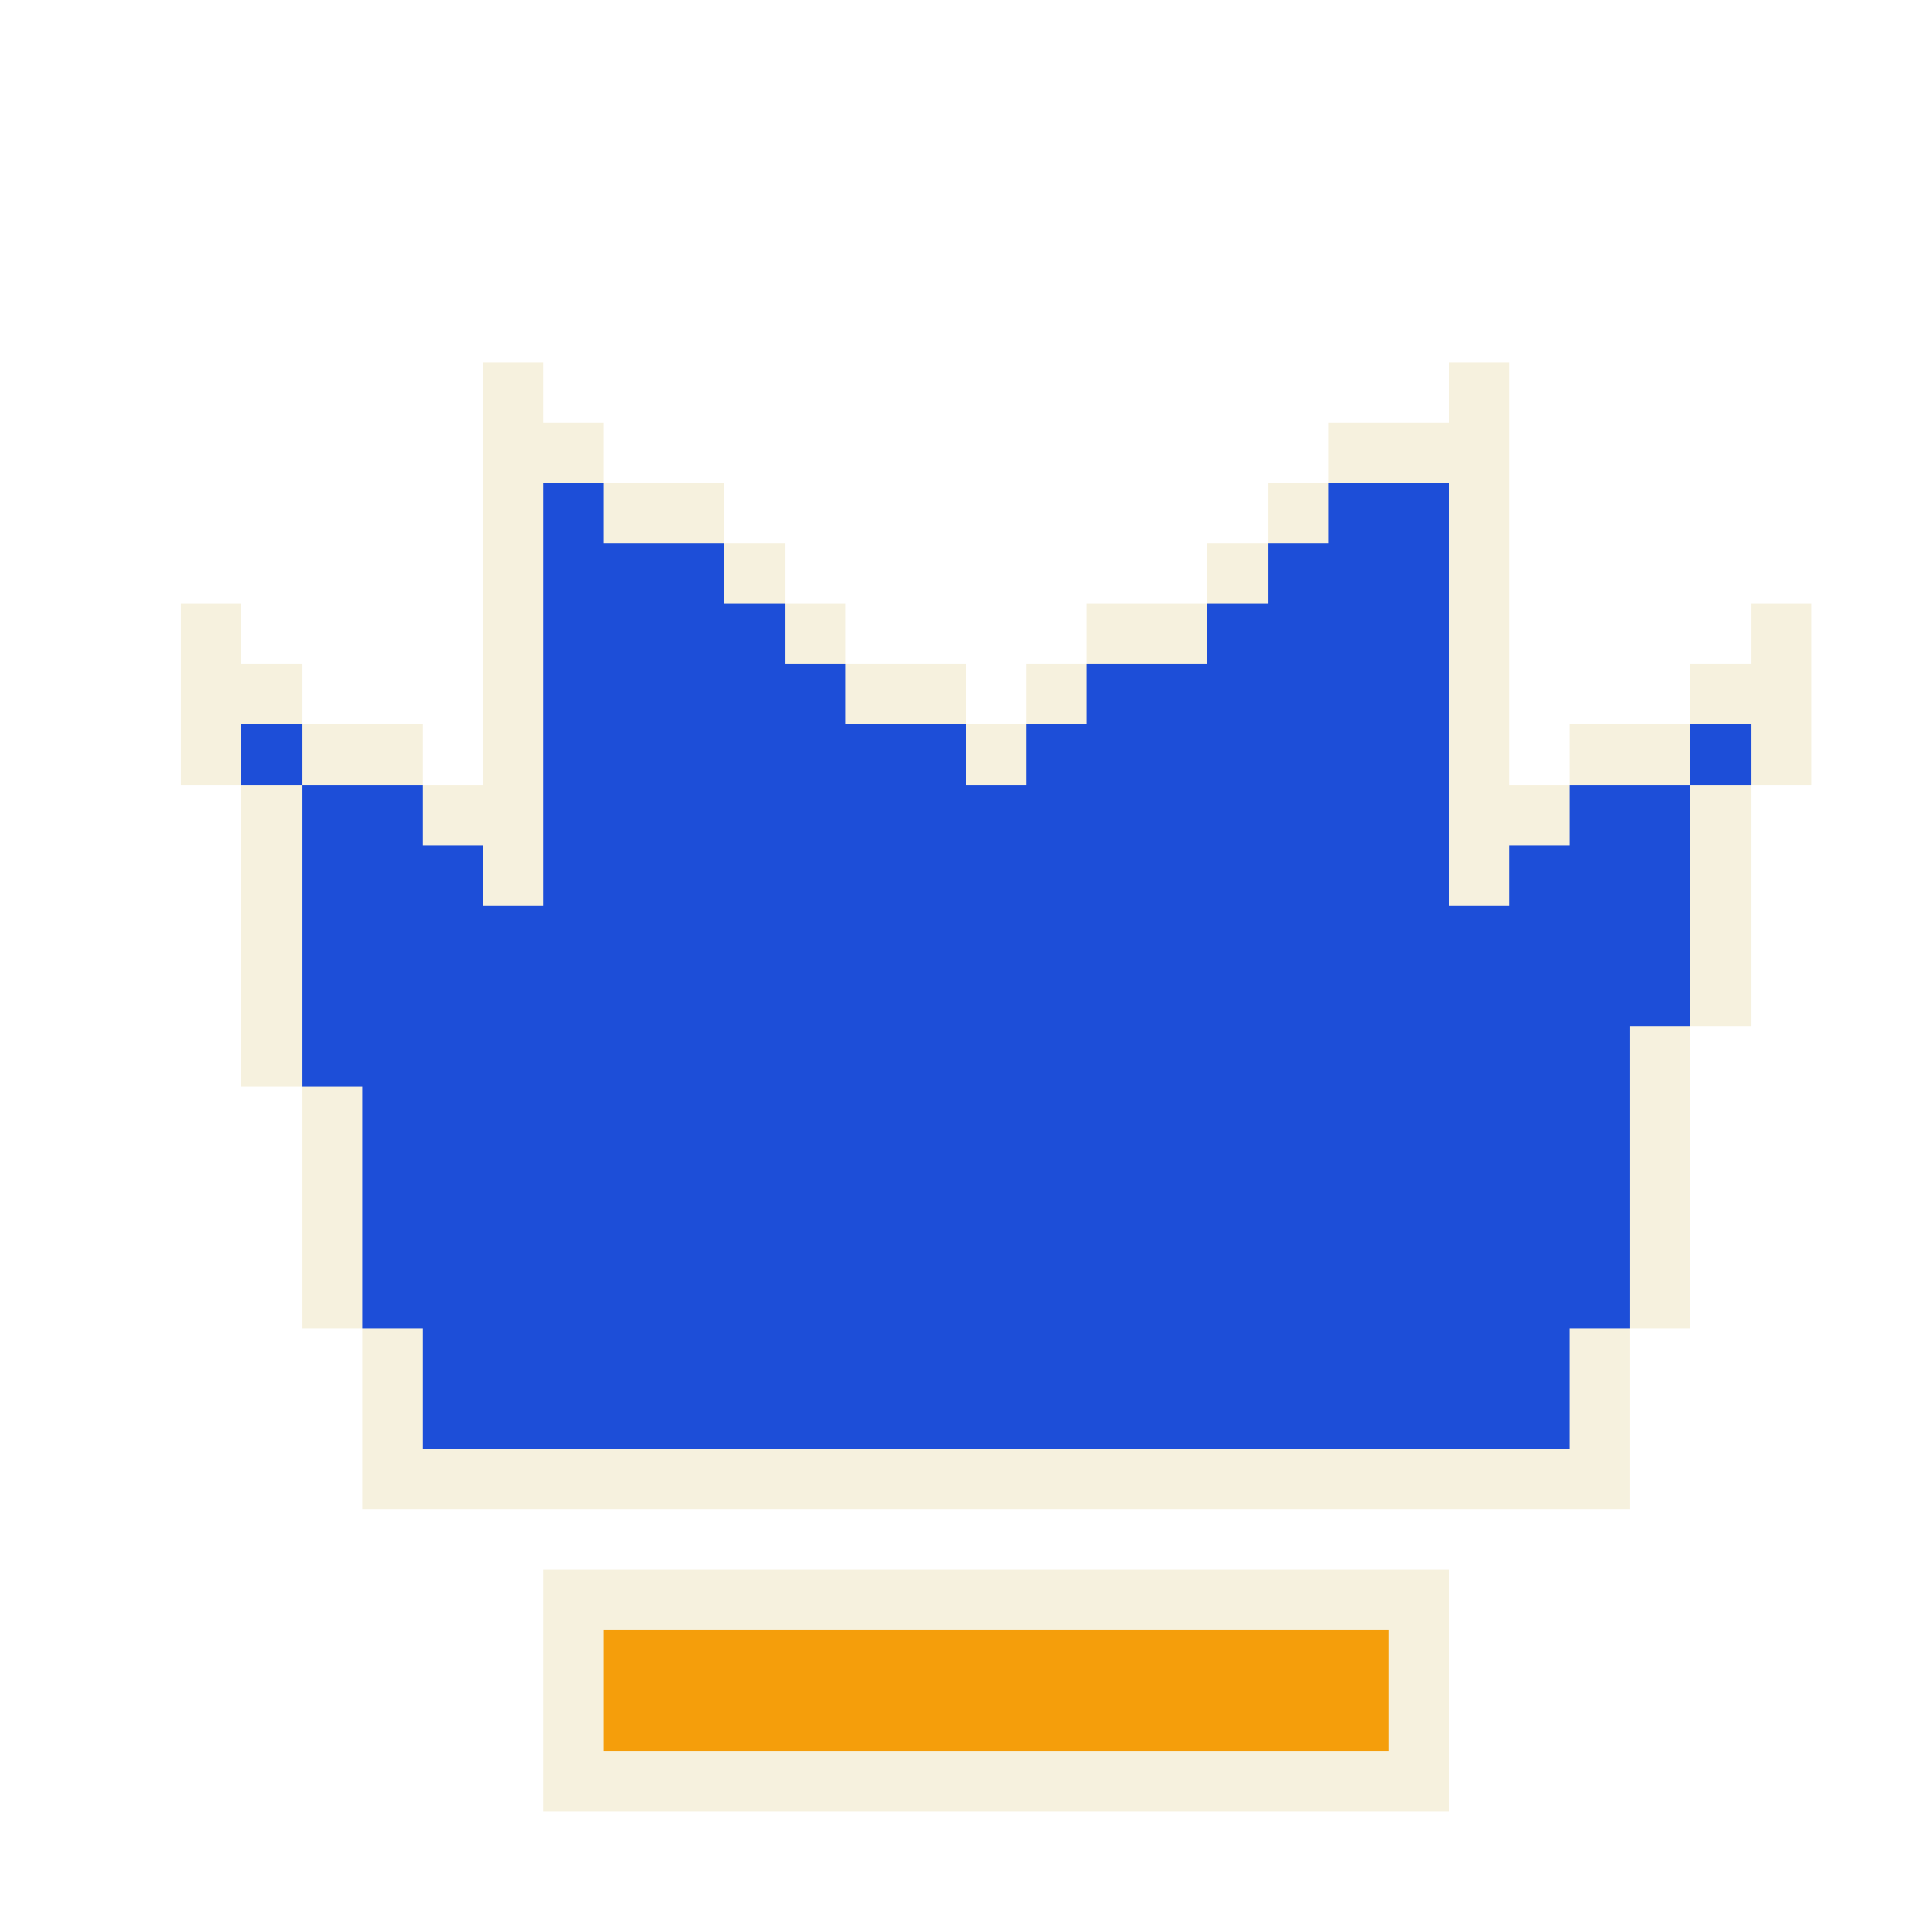
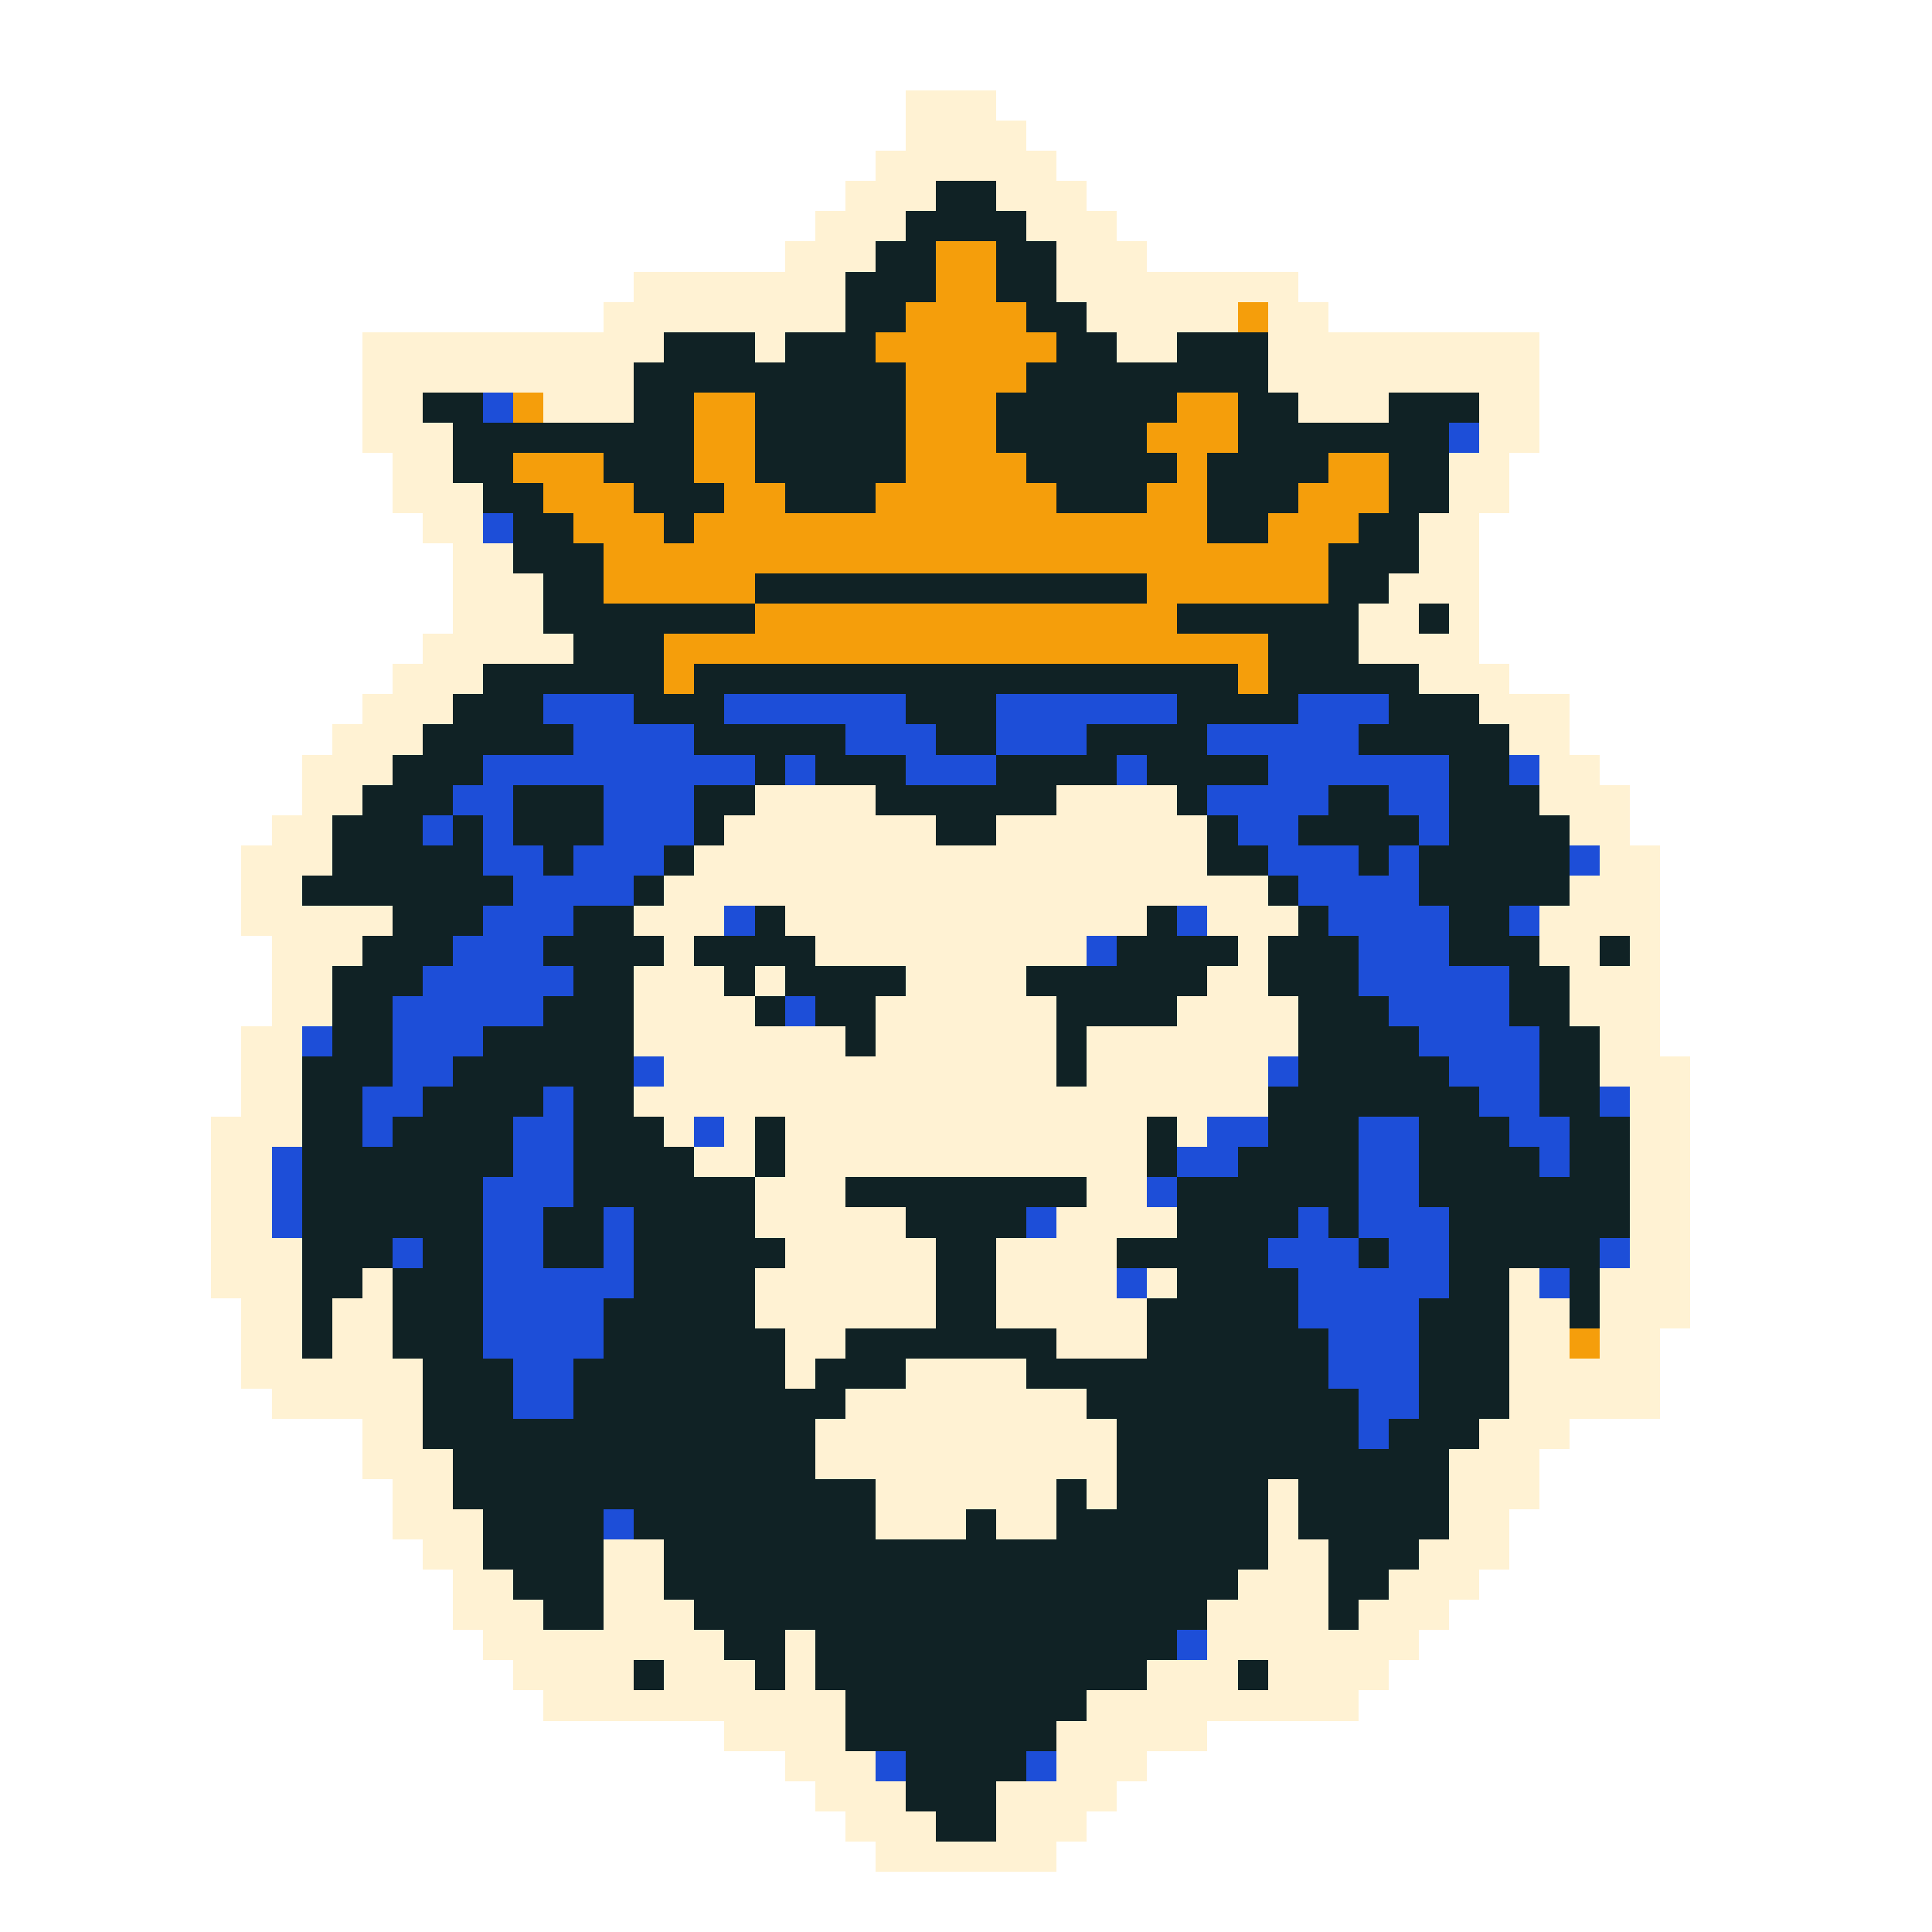
- <svg xmlns="http://www.w3.org/2000/svg" viewBox="0 0 32 32" shape-rendering="crispEdges">
-   <rect x="8" y="6" width="1" height="1" fill="#f6f1de" />
-   <rect x="24" y="6" width="1" height="1" fill="#f6f1de" />
-   <rect x="8" y="7" width="2" height="1" fill="#f6f1de" />
-   <rect x="22" y="7" width="3" height="1" fill="#f6f1de" />
-   <rect x="8" y="8" width="1" height="1" fill="#f6f1de" />
-   <rect x="9" y="8" width="1" height="1" fill="#1d4ed8" />
-   <rect x="10" y="8" width="2" height="1" fill="#f6f1de" />
-   <rect x="21" y="8" width="1" height="1" fill="#f6f1de" />
-   <rect x="22" y="8" width="2" height="1" fill="#1d4ed8" />
-   <rect x="24" y="8" width="1" height="1" fill="#f6f1de" />
-   <rect x="8" y="9" width="1" height="1" fill="#f6f1de" />
-   <rect x="9" y="9" width="3" height="1" fill="#1d4ed8" />
-   <rect x="12" y="9" width="1" height="1" fill="#f6f1de" />
-   <rect x="20" y="9" width="1" height="1" fill="#f6f1de" />
-   <rect x="21" y="9" width="3" height="1" fill="#1d4ed8" />
-   <rect x="24" y="9" width="1" height="1" fill="#f6f1de" />
-   <rect x="3" y="10" width="1" height="1" fill="#f6f1de" />
-   <rect x="8" y="10" width="1" height="1" fill="#f6f1de" />
-   <rect x="9" y="10" width="4" height="1" fill="#1d4ed8" />
-   <rect x="13" y="10" width="1" height="1" fill="#f6f1de" />
-   <rect x="18" y="10" width="2" height="1" fill="#f6f1de" />
-   <rect x="20" y="10" width="4" height="1" fill="#1d4ed8" />
-   <rect x="24" y="10" width="1" height="1" fill="#f6f1de" />
-   <rect x="29" y="10" width="1" height="1" fill="#f6f1de" />
-   <rect x="3" y="11" width="2" height="1" fill="#f6f1de" />
-   <rect x="8" y="11" width="1" height="1" fill="#f6f1de" />
-   <rect x="9" y="11" width="5" height="1" fill="#1d4ed8" />
-   <rect x="14" y="11" width="2" height="1" fill="#f6f1de" />
-   <rect x="17" y="11" width="1" height="1" fill="#f6f1de" />
-   <rect x="18" y="11" width="6" height="1" fill="#1d4ed8" />
-   <rect x="24" y="11" width="1" height="1" fill="#f6f1de" />
-   <rect x="28" y="11" width="2" height="1" fill="#f6f1de" />
-   <rect x="3" y="12" width="1" height="1" fill="#f6f1de" />
-   <rect x="4" y="12" width="1" height="1" fill="#1d4ed8" />
-   <rect x="5" y="12" width="2" height="1" fill="#f6f1de" />
-   <rect x="8" y="12" width="1" height="1" fill="#f6f1de" />
-   <rect x="9" y="12" width="7" height="1" fill="#1d4ed8" />
-   <rect x="16" y="12" width="1" height="1" fill="#f6f1de" />
-   <rect x="17" y="12" width="7" height="1" fill="#1d4ed8" />
-   <rect x="24" y="12" width="1" height="1" fill="#f6f1de" />
-   <rect x="26" y="12" width="2" height="1" fill="#f6f1de" />
-   <rect x="28" y="12" width="1" height="1" fill="#1d4ed8" />
-   <rect x="29" y="12" width="1" height="1" fill="#f6f1de" />
-   <rect x="4" y="13" width="1" height="1" fill="#f6f1de" />
-   <rect x="5" y="13" width="2" height="1" fill="#1d4ed8" />
-   <rect x="7" y="13" width="2" height="1" fill="#f6f1de" />
-   <rect x="9" y="13" width="15" height="1" fill="#1d4ed8" />
-   <rect x="24" y="13" width="2" height="1" fill="#f6f1de" />
-   <rect x="26" y="13" width="2" height="1" fill="#1d4ed8" />
-   <rect x="28" y="13" width="1" height="1" fill="#f6f1de" />
-   <rect x="4" y="14" width="1" height="1" fill="#f6f1de" />
-   <rect x="5" y="14" width="3" height="1" fill="#1d4ed8" />
-   <rect x="8" y="14" width="1" height="1" fill="#f6f1de" />
-   <rect x="9" y="14" width="15" height="1" fill="#1d4ed8" />
-   <rect x="24" y="14" width="1" height="1" fill="#f6f1de" />
-   <rect x="25" y="14" width="3" height="1" fill="#1d4ed8" />
-   <rect x="28" y="14" width="1" height="1" fill="#f6f1de" />
-   <rect x="4" y="15" width="1" height="1" fill="#f6f1de" />
-   <rect x="5" y="15" width="23" height="1" fill="#1d4ed8" />
-   <rect x="28" y="15" width="1" height="1" fill="#f6f1de" />
-   <rect x="4" y="16" width="1" height="1" fill="#f6f1de" />
-   <rect x="5" y="16" width="23" height="1" fill="#1d4ed8" />
-   <rect x="28" y="16" width="1" height="1" fill="#f6f1de" />
-   <rect x="4" y="17" width="1" height="1" fill="#f6f1de" />
-   <rect x="5" y="17" width="22" height="1" fill="#1d4ed8" />
-   <rect x="27" y="17" width="1" height="1" fill="#f6f1de" />
-   <rect x="5" y="18" width="1" height="1" fill="#f6f1de" />
-   <rect x="6" y="18" width="21" height="1" fill="#1d4ed8" />
-   <rect x="27" y="18" width="1" height="1" fill="#f6f1de" />
-   <rect x="5" y="19" width="1" height="1" fill="#f6f1de" />
-   <rect x="6" y="19" width="21" height="1" fill="#1d4ed8" />
-   <rect x="27" y="19" width="1" height="1" fill="#f6f1de" />
-   <rect x="5" y="20" width="1" height="1" fill="#f6f1de" />
-   <rect x="6" y="20" width="21" height="1" fill="#1d4ed8" />
-   <rect x="27" y="20" width="1" height="1" fill="#f6f1de" />
-   <rect x="5" y="21" width="1" height="1" fill="#f6f1de" />
-   <rect x="6" y="21" width="21" height="1" fill="#1d4ed8" />
-   <rect x="27" y="21" width="1" height="1" fill="#f6f1de" />
-   <rect x="6" y="22" width="1" height="1" fill="#f6f1de" />
-   <rect x="7" y="22" width="19" height="1" fill="#1d4ed8" />
-   <rect x="26" y="22" width="1" height="1" fill="#f6f1de" />
-   <rect x="6" y="23" width="1" height="1" fill="#f6f1de" />
-   <rect x="7" y="23" width="19" height="1" fill="#1d4ed8" />
-   <rect x="26" y="23" width="1" height="1" fill="#f6f1de" />
-   <rect x="6" y="24" width="21" height="1" fill="#f6f1de" />
-   <rect x="9" y="26" width="15" height="1" fill="#f6f1de" />
-   <rect x="9" y="27" width="1" height="1" fill="#f6f1de" />
-   <rect x="10" y="27" width="13" height="1" fill="#f59e0b" />
-   <rect x="23" y="27" width="1" height="1" fill="#f6f1de" />
-   <rect x="9" y="28" width="1" height="1" fill="#f6f1de" />
-   <rect x="10" y="28" width="13" height="1" fill="#f59e0b" />
-   <rect x="23" y="28" width="1" height="1" fill="#f6f1de" />
-   <rect x="9" y="29" width="15" height="1" fill="#f6f1de" />
+ <svg xmlns="http://www.w3.org/2000/svg" viewBox="0 0 64 64" shape-rendering="crispEdges" data-contour="clubhouse-clean-v1">
+   <rect x="30" y="3" width="3" height="1" fill="#fff2d3" />
+   <rect x="30" y="4" width="4" height="1" fill="#fff2d3" />
+   <rect x="29" y="5" width="6" height="1" fill="#fff2d3" />
+   <rect x="28" y="6" width="3" height="1" fill="#fff2d3" />
+   <rect x="31" y="6" width="2" height="1" fill="#102225" />
+   <rect x="33" y="6" width="3" height="1" fill="#fff2d3" />
+   <rect x="27" y="7" width="3" height="1" fill="#fff2d3" />
+   <rect x="30" y="7" width="4" height="1" fill="#102225" />
+   <rect x="34" y="7" width="3" height="1" fill="#fff2d3" />
+   <rect x="26" y="8" width="3" height="1" fill="#fff2d3" />
+   <rect x="29" y="8" width="2" height="1" fill="#102225" />
+   <rect x="31" y="8" width="2" height="1" fill="#f59e0b" />
+   <rect x="33" y="8" width="2" height="1" fill="#102225" />
+   <rect x="35" y="8" width="3" height="1" fill="#fff2d3" />
+   <rect x="21" y="9" width="7" height="1" fill="#fff2d3" />
+   <rect x="28" y="9" width="3" height="1" fill="#102225" />
+   <rect x="31" y="9" width="2" height="1" fill="#f59e0b" />
+   <rect x="33" y="9" width="2" height="1" fill="#102225" />
+   <rect x="35" y="9" width="8" height="1" fill="#fff2d3" />
+   <rect x="20" y="10" width="8" height="1" fill="#fff2d3" />
+   <rect x="28" y="10" width="2" height="1" fill="#102225" />
+   <rect x="30" y="10" width="4" height="1" fill="#f59e0b" />
+   <rect x="34" y="10" width="2" height="1" fill="#102225" />
+   <rect x="36" y="10" width="5" height="1" fill="#fff2d3" />
+   <rect x="41" y="10" width="1" height="1" fill="#f59e0b" />
+   <rect x="42" y="10" width="2" height="1" fill="#fff2d3" />
+   <rect x="12" y="11" width="10" height="1" fill="#fff2d3" />
+   <rect x="22" y="11" width="3" height="1" fill="#102225" />
+   <rect x="25" y="11" width="1" height="1" fill="#fff2d3" />
+   <rect x="26" y="11" width="3" height="1" fill="#102225" />
+   <rect x="29" y="11" width="6" height="1" fill="#f59e0b" />
+   <rect x="35" y="11" width="2" height="1" fill="#102225" />
+   <rect x="37" y="11" width="2" height="1" fill="#fff2d3" />
+   <rect x="39" y="11" width="3" height="1" fill="#102225" />
+   <rect x="42" y="11" width="9" height="1" fill="#fff2d3" />
+   <rect x="12" y="12" width="9" height="1" fill="#fff2d3" />
+   <rect x="21" y="12" width="9" height="1" fill="#102225" />
+   <rect x="30" y="12" width="4" height="1" fill="#f59e0b" />
+   <rect x="34" y="12" width="8" height="1" fill="#102225" />
+   <rect x="42" y="12" width="9" height="1" fill="#fff2d3" />
+   <rect x="12" y="13" width="2" height="1" fill="#fff2d3" />
+   <rect x="14" y="13" width="2" height="1" fill="#102225" />
+   <rect x="16" y="13" width="1" height="1" fill="#1d4ed8" />
+   <rect x="17" y="13" width="1" height="1" fill="#f59e0b" />
+   <rect x="18" y="13" width="3" height="1" fill="#fff2d3" />
+   <rect x="21" y="13" width="2" height="1" fill="#102225" />
+   <rect x="23" y="13" width="2" height="1" fill="#f59e0b" />
+   <rect x="25" y="13" width="5" height="1" fill="#102225" />
+   <rect x="30" y="13" width="3" height="1" fill="#f59e0b" />
+   <rect x="33" y="13" width="6" height="1" fill="#102225" />
+   <rect x="39" y="13" width="2" height="1" fill="#f59e0b" />
+   <rect x="41" y="13" width="2" height="1" fill="#102225" />
+   <rect x="43" y="13" width="3" height="1" fill="#fff2d3" />
+   <rect x="46" y="13" width="3" height="1" fill="#102225" />
+   <rect x="49" y="13" width="2" height="1" fill="#fff2d3" />
+   <rect x="12" y="14" width="3" height="1" fill="#fff2d3" />
+   <rect x="15" y="14" width="8" height="1" fill="#102225" />
+   <rect x="23" y="14" width="2" height="1" fill="#f59e0b" />
+   <rect x="25" y="14" width="5" height="1" fill="#102225" />
+   <rect x="30" y="14" width="3" height="1" fill="#f59e0b" />
+   <rect x="33" y="14" width="5" height="1" fill="#102225" />
+   <rect x="38" y="14" width="3" height="1" fill="#f59e0b" />
+   <rect x="41" y="14" width="7" height="1" fill="#102225" />
+   <rect x="48" y="14" width="1" height="1" fill="#1d4ed8" />
+   <rect x="49" y="14" width="2" height="1" fill="#fff2d3" />
+   <rect x="13" y="15" width="2" height="1" fill="#fff2d3" />
+   <rect x="15" y="15" width="2" height="1" fill="#102225" />
+   <rect x="17" y="15" width="3" height="1" fill="#f59e0b" />
+   <rect x="20" y="15" width="3" height="1" fill="#102225" />
+   <rect x="23" y="15" width="2" height="1" fill="#f59e0b" />
+   <rect x="25" y="15" width="5" height="1" fill="#102225" />
+   <rect x="30" y="15" width="4" height="1" fill="#f59e0b" />
+   <rect x="34" y="15" width="5" height="1" fill="#102225" />
+   <rect x="39" y="15" width="1" height="1" fill="#f59e0b" />
+   <rect x="40" y="15" width="4" height="1" fill="#102225" />
+   <rect x="44" y="15" width="2" height="1" fill="#f59e0b" />
+   <rect x="46" y="15" width="2" height="1" fill="#102225" />
+   <rect x="48" y="15" width="2" height="1" fill="#fff2d3" />
+   <rect x="13" y="16" width="3" height="1" fill="#fff2d3" />
+   <rect x="16" y="16" width="2" height="1" fill="#102225" />
+   <rect x="18" y="16" width="3" height="1" fill="#f59e0b" />
+   <rect x="21" y="16" width="3" height="1" fill="#102225" />
+   <rect x="24" y="16" width="2" height="1" fill="#f59e0b" />
+   <rect x="26" y="16" width="3" height="1" fill="#102225" />
+   <rect x="29" y="16" width="6" height="1" fill="#f59e0b" />
+   <rect x="35" y="16" width="3" height="1" fill="#102225" />
+   <rect x="38" y="16" width="2" height="1" fill="#f59e0b" />
+   <rect x="40" y="16" width="3" height="1" fill="#102225" />
+   <rect x="43" y="16" width="3" height="1" fill="#f59e0b" />
+   <rect x="46" y="16" width="2" height="1" fill="#102225" />
+   <rect x="48" y="16" width="2" height="1" fill="#fff2d3" />
+   <rect x="14" y="17" width="2" height="1" fill="#fff2d3" />
+   <rect x="16" y="17" width="1" height="1" fill="#1d4ed8" />
+   <rect x="17" y="17" width="2" height="1" fill="#102225" />
+   <rect x="19" y="17" width="3" height="1" fill="#f59e0b" />
+   <rect x="22" y="17" width="1" height="1" fill="#102225" />
+   <rect x="23" y="17" width="17" height="1" fill="#f59e0b" />
+   <rect x="40" y="17" width="2" height="1" fill="#102225" />
+   <rect x="42" y="17" width="3" height="1" fill="#f59e0b" />
+   <rect x="45" y="17" width="2" height="1" fill="#102225" />
+   <rect x="47" y="17" width="2" height="1" fill="#fff2d3" />
+   <rect x="15" y="18" width="2" height="1" fill="#fff2d3" />
+   <rect x="17" y="18" width="3" height="1" fill="#102225" />
+   <rect x="20" y="18" width="24" height="1" fill="#f59e0b" />
+   <rect x="44" y="18" width="3" height="1" fill="#102225" />
+   <rect x="47" y="18" width="2" height="1" fill="#fff2d3" />
+   <rect x="15" y="19" width="3" height="1" fill="#fff2d3" />
+   <rect x="18" y="19" width="2" height="1" fill="#102225" />
+   <rect x="20" y="19" width="5" height="1" fill="#f59e0b" />
+   <rect x="25" y="19" width="13" height="1" fill="#102225" />
+   <rect x="38" y="19" width="6" height="1" fill="#f59e0b" />
+   <rect x="44" y="19" width="2" height="1" fill="#102225" />
+   <rect x="46" y="19" width="3" height="1" fill="#fff2d3" />
+   <rect x="15" y="20" width="3" height="1" fill="#fff2d3" />
+   <rect x="18" y="20" width="7" height="1" fill="#102225" />
+   <rect x="25" y="20" width="14" height="1" fill="#f59e0b" />
+   <rect x="39" y="20" width="6" height="1" fill="#102225" />
+   <rect x="45" y="20" width="2" height="1" fill="#fff2d3" />
+   <rect x="47" y="20" width="1" height="1" fill="#102225" />
+   <rect x="48" y="20" width="1" height="1" fill="#fff2d3" />
+   <rect x="14" y="21" width="5" height="1" fill="#fff2d3" />
+   <rect x="19" y="21" width="3" height="1" fill="#102225" />
+   <rect x="22" y="21" width="20" height="1" fill="#f59e0b" />
+   <rect x="42" y="21" width="3" height="1" fill="#102225" />
+   <rect x="45" y="21" width="4" height="1" fill="#fff2d3" />
+   <rect x="13" y="22" width="3" height="1" fill="#fff2d3" />
+   <rect x="16" y="22" width="6" height="1" fill="#102225" />
+   <rect x="22" y="22" width="1" height="1" fill="#f59e0b" />
+   <rect x="23" y="22" width="18" height="1" fill="#102225" />
+   <rect x="41" y="22" width="1" height="1" fill="#f59e0b" />
+   <rect x="42" y="22" width="5" height="1" fill="#102225" />
+   <rect x="47" y="22" width="3" height="1" fill="#fff2d3" />
+   <rect x="12" y="23" width="3" height="1" fill="#fff2d3" />
+   <rect x="15" y="23" width="3" height="1" fill="#102225" />
+   <rect x="18" y="23" width="3" height="1" fill="#1d4ed8" />
+   <rect x="21" y="23" width="3" height="1" fill="#102225" />
+   <rect x="24" y="23" width="6" height="1" fill="#1d4ed8" />
+   <rect x="30" y="23" width="3" height="1" fill="#102225" />
+   <rect x="33" y="23" width="6" height="1" fill="#1d4ed8" />
+   <rect x="39" y="23" width="4" height="1" fill="#102225" />
+   <rect x="43" y="23" width="3" height="1" fill="#1d4ed8" />
+   <rect x="46" y="23" width="3" height="1" fill="#102225" />
+   <rect x="49" y="23" width="3" height="1" fill="#fff2d3" />
+   <rect x="11" y="24" width="3" height="1" fill="#fff2d3" />
+   <rect x="14" y="24" width="5" height="1" fill="#102225" />
+   <rect x="19" y="24" width="4" height="1" fill="#1d4ed8" />
+   <rect x="23" y="24" width="5" height="1" fill="#102225" />
+   <rect x="28" y="24" width="3" height="1" fill="#1d4ed8" />
+   <rect x="31" y="24" width="2" height="1" fill="#102225" />
+   <rect x="33" y="24" width="3" height="1" fill="#1d4ed8" />
+   <rect x="36" y="24" width="4" height="1" fill="#102225" />
+   <rect x="40" y="24" width="5" height="1" fill="#1d4ed8" />
+   <rect x="45" y="24" width="5" height="1" fill="#102225" />
+   <rect x="50" y="24" width="2" height="1" fill="#fff2d3" />
+   <rect x="10" y="25" width="3" height="1" fill="#fff2d3" />
+   <rect x="13" y="25" width="3" height="1" fill="#102225" />
+   <rect x="16" y="25" width="9" height="1" fill="#1d4ed8" />
+   <rect x="25" y="25" width="1" height="1" fill="#102225" />
+   <rect x="26" y="25" width="1" height="1" fill="#1d4ed8" />
+   <rect x="27" y="25" width="3" height="1" fill="#102225" />
+   <rect x="30" y="25" width="3" height="1" fill="#1d4ed8" />
+   <rect x="33" y="25" width="4" height="1" fill="#102225" />
+   <rect x="37" y="25" width="1" height="1" fill="#1d4ed8" />
+   <rect x="38" y="25" width="4" height="1" fill="#102225" />
+   <rect x="42" y="25" width="6" height="1" fill="#1d4ed8" />
+   <rect x="48" y="25" width="2" height="1" fill="#102225" />
+   <rect x="50" y="25" width="1" height="1" fill="#1d4ed8" />
+   <rect x="51" y="25" width="2" height="1" fill="#fff2d3" />
+   <rect x="10" y="26" width="2" height="1" fill="#fff2d3" />
+   <rect x="12" y="26" width="3" height="1" fill="#102225" />
+   <rect x="15" y="26" width="2" height="1" fill="#1d4ed8" />
+   <rect x="17" y="26" width="3" height="1" fill="#102225" />
+   <rect x="20" y="26" width="3" height="1" fill="#1d4ed8" />
+   <rect x="23" y="26" width="2" height="1" fill="#102225" />
+   <rect x="25" y="26" width="4" height="1" fill="#fff2d3" />
+   <rect x="29" y="26" width="6" height="1" fill="#102225" />
+   <rect x="35" y="26" width="4" height="1" fill="#fff2d3" />
+   <rect x="39" y="26" width="1" height="1" fill="#102225" />
+   <rect x="40" y="26" width="4" height="1" fill="#1d4ed8" />
+   <rect x="44" y="26" width="2" height="1" fill="#102225" />
+   <rect x="46" y="26" width="2" height="1" fill="#1d4ed8" />
+   <rect x="48" y="26" width="3" height="1" fill="#102225" />
+   <rect x="51" y="26" width="3" height="1" fill="#fff2d3" />
+   <rect x="9" y="27" width="2" height="1" fill="#fff2d3" />
+   <rect x="11" y="27" width="3" height="1" fill="#102225" />
+   <rect x="14" y="27" width="1" height="1" fill="#1d4ed8" />
+   <rect x="15" y="27" width="1" height="1" fill="#102225" />
+   <rect x="16" y="27" width="1" height="1" fill="#1d4ed8" />
+   <rect x="17" y="27" width="3" height="1" fill="#102225" />
+   <rect x="20" y="27" width="3" height="1" fill="#1d4ed8" />
+   <rect x="23" y="27" width="1" height="1" fill="#102225" />
+   <rect x="24" y="27" width="7" height="1" fill="#fff2d3" />
+   <rect x="31" y="27" width="2" height="1" fill="#102225" />
+   <rect x="33" y="27" width="7" height="1" fill="#fff2d3" />
+   <rect x="40" y="27" width="1" height="1" fill="#102225" />
+   <rect x="41" y="27" width="2" height="1" fill="#1d4ed8" />
+   <rect x="43" y="27" width="4" height="1" fill="#102225" />
+   <rect x="47" y="27" width="1" height="1" fill="#1d4ed8" />
+   <rect x="48" y="27" width="4" height="1" fill="#102225" />
+   <rect x="52" y="27" width="2" height="1" fill="#fff2d3" />
+   <rect x="8" y="28" width="3" height="1" fill="#fff2d3" />
+   <rect x="11" y="28" width="5" height="1" fill="#102225" />
+   <rect x="16" y="28" width="2" height="1" fill="#1d4ed8" />
+   <rect x="18" y="28" width="1" height="1" fill="#102225" />
+   <rect x="19" y="28" width="3" height="1" fill="#1d4ed8" />
+   <rect x="22" y="28" width="1" height="1" fill="#102225" />
+   <rect x="23" y="28" width="17" height="1" fill="#fff2d3" />
+   <rect x="40" y="28" width="2" height="1" fill="#102225" />
+   <rect x="42" y="28" width="3" height="1" fill="#1d4ed8" />
+   <rect x="45" y="28" width="1" height="1" fill="#102225" />
+   <rect x="46" y="28" width="1" height="1" fill="#1d4ed8" />
+   <rect x="47" y="28" width="5" height="1" fill="#102225" />
+   <rect x="52" y="28" width="1" height="1" fill="#1d4ed8" />
+   <rect x="53" y="28" width="2" height="1" fill="#fff2d3" />
+   <rect x="8" y="29" width="2" height="1" fill="#fff2d3" />
+   <rect x="10" y="29" width="7" height="1" fill="#102225" />
+   <rect x="17" y="29" width="4" height="1" fill="#1d4ed8" />
+   <rect x="21" y="29" width="1" height="1" fill="#102225" />
+   <rect x="22" y="29" width="20" height="1" fill="#fff2d3" />
+   <rect x="42" y="29" width="1" height="1" fill="#102225" />
+   <rect x="43" y="29" width="4" height="1" fill="#1d4ed8" />
+   <rect x="47" y="29" width="5" height="1" fill="#102225" />
+   <rect x="52" y="29" width="3" height="1" fill="#fff2d3" />
+   <rect x="8" y="30" width="5" height="1" fill="#fff2d3" />
+   <rect x="13" y="30" width="3" height="1" fill="#102225" />
+   <rect x="16" y="30" width="3" height="1" fill="#1d4ed8" />
+   <rect x="19" y="30" width="2" height="1" fill="#102225" />
+   <rect x="21" y="30" width="3" height="1" fill="#fff2d3" />
+   <rect x="24" y="30" width="1" height="1" fill="#1d4ed8" />
+   <rect x="25" y="30" width="1" height="1" fill="#102225" />
+   <rect x="26" y="30" width="12" height="1" fill="#fff2d3" />
+   <rect x="38" y="30" width="1" height="1" fill="#102225" />
+   <rect x="39" y="30" width="1" height="1" fill="#1d4ed8" />
+   <rect x="40" y="30" width="3" height="1" fill="#fff2d3" />
+   <rect x="43" y="30" width="1" height="1" fill="#102225" />
+   <rect x="44" y="30" width="4" height="1" fill="#1d4ed8" />
+   <rect x="48" y="30" width="2" height="1" fill="#102225" />
+   <rect x="50" y="30" width="1" height="1" fill="#1d4ed8" />
+   <rect x="51" y="30" width="4" height="1" fill="#fff2d3" />
+   <rect x="9" y="31" width="3" height="1" fill="#fff2d3" />
+   <rect x="12" y="31" width="3" height="1" fill="#102225" />
+   <rect x="15" y="31" width="3" height="1" fill="#1d4ed8" />
+   <rect x="18" y="31" width="4" height="1" fill="#102225" />
+   <rect x="22" y="31" width="1" height="1" fill="#fff2d3" />
+   <rect x="23" y="31" width="4" height="1" fill="#102225" />
+   <rect x="27" y="31" width="9" height="1" fill="#fff2d3" />
+   <rect x="36" y="31" width="1" height="1" fill="#1d4ed8" />
+   <rect x="37" y="31" width="4" height="1" fill="#102225" />
+   <rect x="41" y="31" width="1" height="1" fill="#fff2d3" />
+   <rect x="42" y="31" width="3" height="1" fill="#102225" />
+   <rect x="45" y="31" width="3" height="1" fill="#1d4ed8" />
+   <rect x="48" y="31" width="3" height="1" fill="#102225" />
+   <rect x="51" y="31" width="2" height="1" fill="#fff2d3" />
+   <rect x="53" y="31" width="1" height="1" fill="#102225" />
+   <rect x="54" y="31" width="1" height="1" fill="#fff2d3" />
+   <rect x="9" y="32" width="2" height="1" fill="#fff2d3" />
+   <rect x="11" y="32" width="3" height="1" fill="#102225" />
+   <rect x="14" y="32" width="5" height="1" fill="#1d4ed8" />
+   <rect x="19" y="32" width="2" height="1" fill="#102225" />
+   <rect x="21" y="32" width="3" height="1" fill="#fff2d3" />
+   <rect x="24" y="32" width="1" height="1" fill="#102225" />
+   <rect x="25" y="32" width="1" height="1" fill="#fff2d3" />
+   <rect x="26" y="32" width="4" height="1" fill="#102225" />
+   <rect x="30" y="32" width="4" height="1" fill="#fff2d3" />
+   <rect x="34" y="32" width="6" height="1" fill="#102225" />
+   <rect x="40" y="32" width="2" height="1" fill="#fff2d3" />
+   <rect x="42" y="32" width="3" height="1" fill="#102225" />
+   <rect x="45" y="32" width="5" height="1" fill="#1d4ed8" />
+   <rect x="50" y="32" width="2" height="1" fill="#102225" />
+   <rect x="52" y="32" width="3" height="1" fill="#fff2d3" />
+   <rect x="9" y="33" width="2" height="1" fill="#fff2d3" />
+   <rect x="11" y="33" width="2" height="1" fill="#102225" />
+   <rect x="13" y="33" width="5" height="1" fill="#1d4ed8" />
+   <rect x="18" y="33" width="3" height="1" fill="#102225" />
+   <rect x="21" y="33" width="4" height="1" fill="#fff2d3" />
+   <rect x="25" y="33" width="1" height="1" fill="#102225" />
+   <rect x="26" y="33" width="1" height="1" fill="#1d4ed8" />
+   <rect x="27" y="33" width="2" height="1" fill="#102225" />
+   <rect x="29" y="33" width="6" height="1" fill="#fff2d3" />
+   <rect x="35" y="33" width="4" height="1" fill="#102225" />
+   <rect x="39" y="33" width="4" height="1" fill="#fff2d3" />
+   <rect x="43" y="33" width="3" height="1" fill="#102225" />
+   <rect x="46" y="33" width="4" height="1" fill="#1d4ed8" />
+   <rect x="50" y="33" width="2" height="1" fill="#102225" />
+   <rect x="52" y="33" width="3" height="1" fill="#fff2d3" />
+   <rect x="8" y="34" width="2" height="1" fill="#fff2d3" />
+   <rect x="10" y="34" width="1" height="1" fill="#1d4ed8" />
+   <rect x="11" y="34" width="2" height="1" fill="#102225" />
+   <rect x="13" y="34" width="3" height="1" fill="#1d4ed8" />
+   <rect x="16" y="34" width="5" height="1" fill="#102225" />
+   <rect x="21" y="34" width="7" height="1" fill="#fff2d3" />
+   <rect x="28" y="34" width="1" height="1" fill="#102225" />
+   <rect x="29" y="34" width="6" height="1" fill="#fff2d3" />
+   <rect x="35" y="34" width="1" height="1" fill="#102225" />
+   <rect x="36" y="34" width="7" height="1" fill="#fff2d3" />
+   <rect x="43" y="34" width="4" height="1" fill="#102225" />
+   <rect x="47" y="34" width="4" height="1" fill="#1d4ed8" />
+   <rect x="51" y="34" width="2" height="1" fill="#102225" />
+   <rect x="53" y="34" width="2" height="1" fill="#fff2d3" />
+   <rect x="8" y="35" width="2" height="1" fill="#fff2d3" />
+   <rect x="10" y="35" width="3" height="1" fill="#102225" />
+   <rect x="13" y="35" width="2" height="1" fill="#1d4ed8" />
+   <rect x="15" y="35" width="6" height="1" fill="#102225" />
+   <rect x="21" y="35" width="1" height="1" fill="#1d4ed8" />
+   <rect x="22" y="35" width="13" height="1" fill="#fff2d3" />
+   <rect x="35" y="35" width="1" height="1" fill="#102225" />
+   <rect x="36" y="35" width="6" height="1" fill="#fff2d3" />
+   <rect x="42" y="35" width="1" height="1" fill="#1d4ed8" />
+   <rect x="43" y="35" width="5" height="1" fill="#102225" />
+   <rect x="48" y="35" width="3" height="1" fill="#1d4ed8" />
+   <rect x="51" y="35" width="2" height="1" fill="#102225" />
+   <rect x="53" y="35" width="3" height="1" fill="#fff2d3" />
+   <rect x="8" y="36" width="2" height="1" fill="#fff2d3" />
+   <rect x="10" y="36" width="2" height="1" fill="#102225" />
+   <rect x="12" y="36" width="2" height="1" fill="#1d4ed8" />
+   <rect x="14" y="36" width="4" height="1" fill="#102225" />
+   <rect x="18" y="36" width="1" height="1" fill="#1d4ed8" />
+   <rect x="19" y="36" width="2" height="1" fill="#102225" />
+   <rect x="21" y="36" width="21" height="1" fill="#fff2d3" />
+   <rect x="42" y="36" width="7" height="1" fill="#102225" />
+   <rect x="49" y="36" width="2" height="1" fill="#1d4ed8" />
+   <rect x="51" y="36" width="2" height="1" fill="#102225" />
+   <rect x="53" y="36" width="1" height="1" fill="#1d4ed8" />
+   <rect x="54" y="36" width="2" height="1" fill="#fff2d3" />
+   <rect x="7" y="37" width="3" height="1" fill="#fff2d3" />
+   <rect x="10" y="37" width="2" height="1" fill="#102225" />
+   <rect x="12" y="37" width="1" height="1" fill="#1d4ed8" />
+   <rect x="13" y="37" width="4" height="1" fill="#102225" />
+   <rect x="17" y="37" width="2" height="1" fill="#1d4ed8" />
+   <rect x="19" y="37" width="3" height="1" fill="#102225" />
+   <rect x="22" y="37" width="1" height="1" fill="#fff2d3" />
+   <rect x="23" y="37" width="1" height="1" fill="#1d4ed8" />
+   <rect x="24" y="37" width="1" height="1" fill="#fff2d3" />
+   <rect x="25" y="37" width="1" height="1" fill="#102225" />
+   <rect x="26" y="37" width="12" height="1" fill="#fff2d3" />
+   <rect x="38" y="37" width="1" height="1" fill="#102225" />
+   <rect x="39" y="37" width="1" height="1" fill="#fff2d3" />
+   <rect x="40" y="37" width="2" height="1" fill="#1d4ed8" />
+   <rect x="42" y="37" width="3" height="1" fill="#102225" />
+   <rect x="45" y="37" width="2" height="1" fill="#1d4ed8" />
+   <rect x="47" y="37" width="3" height="1" fill="#102225" />
+   <rect x="50" y="37" width="2" height="1" fill="#1d4ed8" />
+   <rect x="52" y="37" width="2" height="1" fill="#102225" />
+   <rect x="54" y="37" width="2" height="1" fill="#fff2d3" />
+   <rect x="7" y="38" width="2" height="1" fill="#fff2d3" />
+   <rect x="9" y="38" width="1" height="1" fill="#1d4ed8" />
+   <rect x="10" y="38" width="7" height="1" fill="#102225" />
+   <rect x="17" y="38" width="2" height="1" fill="#1d4ed8" />
+   <rect x="19" y="38" width="4" height="1" fill="#102225" />
+   <rect x="23" y="38" width="2" height="1" fill="#fff2d3" />
+   <rect x="25" y="38" width="1" height="1" fill="#102225" />
+   <rect x="26" y="38" width="12" height="1" fill="#fff2d3" />
+   <rect x="38" y="38" width="1" height="1" fill="#102225" />
+   <rect x="39" y="38" width="2" height="1" fill="#1d4ed8" />
+   <rect x="41" y="38" width="4" height="1" fill="#102225" />
+   <rect x="45" y="38" width="2" height="1" fill="#1d4ed8" />
+   <rect x="47" y="38" width="4" height="1" fill="#102225" />
+   <rect x="51" y="38" width="1" height="1" fill="#1d4ed8" />
+   <rect x="52" y="38" width="2" height="1" fill="#102225" />
+   <rect x="54" y="38" width="2" height="1" fill="#fff2d3" />
+   <rect x="7" y="39" width="2" height="1" fill="#fff2d3" />
+   <rect x="9" y="39" width="1" height="1" fill="#1d4ed8" />
+   <rect x="10" y="39" width="6" height="1" fill="#102225" />
+   <rect x="16" y="39" width="3" height="1" fill="#1d4ed8" />
+   <rect x="19" y="39" width="6" height="1" fill="#102225" />
+   <rect x="25" y="39" width="3" height="1" fill="#fff2d3" />
+   <rect x="28" y="39" width="8" height="1" fill="#102225" />
+   <rect x="36" y="39" width="2" height="1" fill="#fff2d3" />
+   <rect x="38" y="39" width="1" height="1" fill="#1d4ed8" />
+   <rect x="39" y="39" width="6" height="1" fill="#102225" />
+   <rect x="45" y="39" width="2" height="1" fill="#1d4ed8" />
+   <rect x="47" y="39" width="7" height="1" fill="#102225" />
+   <rect x="54" y="39" width="2" height="1" fill="#fff2d3" />
+   <rect x="7" y="40" width="2" height="1" fill="#fff2d3" />
+   <rect x="9" y="40" width="1" height="1" fill="#1d4ed8" />
+   <rect x="10" y="40" width="6" height="1" fill="#102225" />
+   <rect x="16" y="40" width="2" height="1" fill="#1d4ed8" />
+   <rect x="18" y="40" width="2" height="1" fill="#102225" />
+   <rect x="20" y="40" width="1" height="1" fill="#1d4ed8" />
+   <rect x="21" y="40" width="4" height="1" fill="#102225" />
+   <rect x="25" y="40" width="5" height="1" fill="#fff2d3" />
+   <rect x="30" y="40" width="4" height="1" fill="#102225" />
+   <rect x="34" y="40" width="1" height="1" fill="#1d4ed8" />
+   <rect x="35" y="40" width="4" height="1" fill="#fff2d3" />
+   <rect x="39" y="40" width="4" height="1" fill="#102225" />
+   <rect x="43" y="40" width="1" height="1" fill="#1d4ed8" />
+   <rect x="44" y="40" width="1" height="1" fill="#102225" />
+   <rect x="45" y="40" width="3" height="1" fill="#1d4ed8" />
+   <rect x="48" y="40" width="6" height="1" fill="#102225" />
+   <rect x="54" y="40" width="2" height="1" fill="#fff2d3" />
+   <rect x="7" y="41" width="3" height="1" fill="#fff2d3" />
+   <rect x="10" y="41" width="3" height="1" fill="#102225" />
+   <rect x="13" y="41" width="1" height="1" fill="#1d4ed8" />
+   <rect x="14" y="41" width="2" height="1" fill="#102225" />
+   <rect x="16" y="41" width="2" height="1" fill="#1d4ed8" />
+   <rect x="18" y="41" width="2" height="1" fill="#102225" />
+   <rect x="20" y="41" width="1" height="1" fill="#1d4ed8" />
+   <rect x="21" y="41" width="5" height="1" fill="#102225" />
+   <rect x="26" y="41" width="5" height="1" fill="#fff2d3" />
+   <rect x="31" y="41" width="2" height="1" fill="#102225" />
+   <rect x="33" y="41" width="4" height="1" fill="#fff2d3" />
+   <rect x="37" y="41" width="5" height="1" fill="#102225" />
+   <rect x="42" y="41" width="3" height="1" fill="#1d4ed8" />
+   <rect x="45" y="41" width="1" height="1" fill="#102225" />
+   <rect x="46" y="41" width="2" height="1" fill="#1d4ed8" />
+   <rect x="48" y="41" width="5" height="1" fill="#102225" />
+   <rect x="53" y="41" width="1" height="1" fill="#1d4ed8" />
+   <rect x="54" y="41" width="2" height="1" fill="#fff2d3" />
+   <rect x="7" y="42" width="3" height="1" fill="#fff2d3" />
+   <rect x="10" y="42" width="2" height="1" fill="#102225" />
+   <rect x="12" y="42" width="1" height="1" fill="#fff2d3" />
+   <rect x="13" y="42" width="3" height="1" fill="#102225" />
+   <rect x="16" y="42" width="5" height="1" fill="#1d4ed8" />
+   <rect x="21" y="42" width="4" height="1" fill="#102225" />
+   <rect x="25" y="42" width="6" height="1" fill="#fff2d3" />
+   <rect x="31" y="42" width="2" height="1" fill="#102225" />
+   <rect x="33" y="42" width="4" height="1" fill="#fff2d3" />
+   <rect x="37" y="42" width="1" height="1" fill="#1d4ed8" />
+   <rect x="38" y="42" width="1" height="1" fill="#fff2d3" />
+   <rect x="39" y="42" width="4" height="1" fill="#102225" />
+   <rect x="43" y="42" width="5" height="1" fill="#1d4ed8" />
+   <rect x="48" y="42" width="2" height="1" fill="#102225" />
+   <rect x="50" y="42" width="1" height="1" fill="#fff2d3" />
+   <rect x="51" y="42" width="1" height="1" fill="#1d4ed8" />
+   <rect x="52" y="42" width="1" height="1" fill="#102225" />
+   <rect x="53" y="42" width="3" height="1" fill="#fff2d3" />
+   <rect x="8" y="43" width="2" height="1" fill="#fff2d3" />
+   <rect x="10" y="43" width="1" height="1" fill="#102225" />
+   <rect x="11" y="43" width="2" height="1" fill="#fff2d3" />
+   <rect x="13" y="43" width="3" height="1" fill="#102225" />
+   <rect x="16" y="43" width="4" height="1" fill="#1d4ed8" />
+   <rect x="20" y="43" width="5" height="1" fill="#102225" />
+   <rect x="25" y="43" width="6" height="1" fill="#fff2d3" />
+   <rect x="31" y="43" width="2" height="1" fill="#102225" />
+   <rect x="33" y="43" width="5" height="1" fill="#fff2d3" />
+   <rect x="38" y="43" width="5" height="1" fill="#102225" />
+   <rect x="43" y="43" width="4" height="1" fill="#1d4ed8" />
+   <rect x="47" y="43" width="3" height="1" fill="#102225" />
+   <rect x="50" y="43" width="2" height="1" fill="#fff2d3" />
+   <rect x="52" y="43" width="1" height="1" fill="#102225" />
+   <rect x="53" y="43" width="3" height="1" fill="#fff2d3" />
+   <rect x="8" y="44" width="2" height="1" fill="#fff2d3" />
+   <rect x="10" y="44" width="1" height="1" fill="#102225" />
+   <rect x="11" y="44" width="2" height="1" fill="#fff2d3" />
+   <rect x="13" y="44" width="3" height="1" fill="#102225" />
+   <rect x="16" y="44" width="4" height="1" fill="#1d4ed8" />
+   <rect x="20" y="44" width="6" height="1" fill="#102225" />
+   <rect x="26" y="44" width="2" height="1" fill="#fff2d3" />
+   <rect x="28" y="44" width="7" height="1" fill="#102225" />
+   <rect x="35" y="44" width="3" height="1" fill="#fff2d3" />
+   <rect x="38" y="44" width="6" height="1" fill="#102225" />
+   <rect x="44" y="44" width="3" height="1" fill="#1d4ed8" />
+   <rect x="47" y="44" width="3" height="1" fill="#102225" />
+   <rect x="50" y="44" width="2" height="1" fill="#fff2d3" />
+   <rect x="52" y="44" width="1" height="1" fill="#f59e0b" />
+   <rect x="53" y="44" width="2" height="1" fill="#fff2d3" />
+   <rect x="8" y="45" width="6" height="1" fill="#fff2d3" />
+   <rect x="14" y="45" width="3" height="1" fill="#102225" />
+   <rect x="17" y="45" width="2" height="1" fill="#1d4ed8" />
+   <rect x="19" y="45" width="7" height="1" fill="#102225" />
+   <rect x="26" y="45" width="1" height="1" fill="#fff2d3" />
+   <rect x="27" y="45" width="3" height="1" fill="#102225" />
+   <rect x="30" y="45" width="4" height="1" fill="#fff2d3" />
+   <rect x="34" y="45" width="10" height="1" fill="#102225" />
+   <rect x="44" y="45" width="3" height="1" fill="#1d4ed8" />
+   <rect x="47" y="45" width="3" height="1" fill="#102225" />
+   <rect x="50" y="45" width="5" height="1" fill="#fff2d3" />
+   <rect x="9" y="46" width="5" height="1" fill="#fff2d3" />
+   <rect x="14" y="46" width="3" height="1" fill="#102225" />
+   <rect x="17" y="46" width="2" height="1" fill="#1d4ed8" />
+   <rect x="19" y="46" width="9" height="1" fill="#102225" />
+   <rect x="28" y="46" width="8" height="1" fill="#fff2d3" />
+   <rect x="36" y="46" width="9" height="1" fill="#102225" />
+   <rect x="45" y="46" width="2" height="1" fill="#1d4ed8" />
+   <rect x="47" y="46" width="3" height="1" fill="#102225" />
+   <rect x="50" y="46" width="5" height="1" fill="#fff2d3" />
+   <rect x="12" y="47" width="2" height="1" fill="#fff2d3" />
+   <rect x="14" y="47" width="13" height="1" fill="#102225" />
+   <rect x="27" y="47" width="10" height="1" fill="#fff2d3" />
+   <rect x="37" y="47" width="8" height="1" fill="#102225" />
+   <rect x="45" y="47" width="1" height="1" fill="#1d4ed8" />
+   <rect x="46" y="47" width="3" height="1" fill="#102225" />
+   <rect x="49" y="47" width="3" height="1" fill="#fff2d3" />
+   <rect x="12" y="48" width="3" height="1" fill="#fff2d3" />
+   <rect x="15" y="48" width="12" height="1" fill="#102225" />
+   <rect x="27" y="48" width="10" height="1" fill="#fff2d3" />
+   <rect x="37" y="48" width="11" height="1" fill="#102225" />
+   <rect x="48" y="48" width="3" height="1" fill="#fff2d3" />
+   <rect x="13" y="49" width="2" height="1" fill="#fff2d3" />
+   <rect x="15" y="49" width="14" height="1" fill="#102225" />
+   <rect x="29" y="49" width="6" height="1" fill="#fff2d3" />
+   <rect x="35" y="49" width="1" height="1" fill="#102225" />
+   <rect x="36" y="49" width="1" height="1" fill="#fff2d3" />
+   <rect x="37" y="49" width="5" height="1" fill="#102225" />
+   <rect x="42" y="49" width="1" height="1" fill="#fff2d3" />
+   <rect x="43" y="49" width="5" height="1" fill="#102225" />
+   <rect x="48" y="49" width="3" height="1" fill="#fff2d3" />
+   <rect x="13" y="50" width="3" height="1" fill="#fff2d3" />
+   <rect x="16" y="50" width="4" height="1" fill="#102225" />
+   <rect x="20" y="50" width="1" height="1" fill="#1d4ed8" />
+   <rect x="21" y="50" width="8" height="1" fill="#102225" />
+   <rect x="29" y="50" width="3" height="1" fill="#fff2d3" />
+   <rect x="32" y="50" width="1" height="1" fill="#102225" />
+   <rect x="33" y="50" width="2" height="1" fill="#fff2d3" />
+   <rect x="35" y="50" width="7" height="1" fill="#102225" />
+   <rect x="42" y="50" width="1" height="1" fill="#fff2d3" />
+   <rect x="43" y="50" width="5" height="1" fill="#102225" />
+   <rect x="48" y="50" width="2" height="1" fill="#fff2d3" />
+   <rect x="14" y="51" width="2" height="1" fill="#fff2d3" />
+   <rect x="16" y="51" width="4" height="1" fill="#102225" />
+   <rect x="20" y="51" width="2" height="1" fill="#fff2d3" />
+   <rect x="22" y="51" width="20" height="1" fill="#102225" />
+   <rect x="42" y="51" width="2" height="1" fill="#fff2d3" />
+   <rect x="44" y="51" width="3" height="1" fill="#102225" />
+   <rect x="47" y="51" width="3" height="1" fill="#fff2d3" />
+   <rect x="15" y="52" width="2" height="1" fill="#fff2d3" />
+   <rect x="17" y="52" width="3" height="1" fill="#102225" />
+   <rect x="20" y="52" width="2" height="1" fill="#fff2d3" />
+   <rect x="22" y="52" width="19" height="1" fill="#102225" />
+   <rect x="41" y="52" width="3" height="1" fill="#fff2d3" />
+   <rect x="44" y="52" width="2" height="1" fill="#102225" />
+   <rect x="46" y="52" width="3" height="1" fill="#fff2d3" />
+   <rect x="15" y="53" width="3" height="1" fill="#fff2d3" />
+   <rect x="18" y="53" width="2" height="1" fill="#102225" />
+   <rect x="20" y="53" width="3" height="1" fill="#fff2d3" />
+   <rect x="23" y="53" width="17" height="1" fill="#102225" />
+   <rect x="40" y="53" width="4" height="1" fill="#fff2d3" />
+   <rect x="44" y="53" width="1" height="1" fill="#102225" />
+   <rect x="45" y="53" width="3" height="1" fill="#fff2d3" />
+   <rect x="16" y="54" width="8" height="1" fill="#fff2d3" />
+   <rect x="24" y="54" width="2" height="1" fill="#102225" />
+   <rect x="26" y="54" width="1" height="1" fill="#fff2d3" />
+   <rect x="27" y="54" width="12" height="1" fill="#102225" />
+   <rect x="39" y="54" width="1" height="1" fill="#1d4ed8" />
+   <rect x="40" y="54" width="7" height="1" fill="#fff2d3" />
+   <rect x="17" y="55" width="4" height="1" fill="#fff2d3" />
+   <rect x="21" y="55" width="1" height="1" fill="#102225" />
+   <rect x="22" y="55" width="3" height="1" fill="#fff2d3" />
+   <rect x="25" y="55" width="1" height="1" fill="#102225" />
+   <rect x="26" y="55" width="1" height="1" fill="#fff2d3" />
+   <rect x="27" y="55" width="11" height="1" fill="#102225" />
+   <rect x="38" y="55" width="3" height="1" fill="#fff2d3" />
+   <rect x="41" y="55" width="1" height="1" fill="#102225" />
+   <rect x="42" y="55" width="4" height="1" fill="#fff2d3" />
+   <rect x="18" y="56" width="10" height="1" fill="#fff2d3" />
+   <rect x="28" y="56" width="8" height="1" fill="#102225" />
+   <rect x="36" y="56" width="9" height="1" fill="#fff2d3" />
+   <rect x="24" y="57" width="4" height="1" fill="#fff2d3" />
+   <rect x="28" y="57" width="7" height="1" fill="#102225" />
+   <rect x="35" y="57" width="5" height="1" fill="#fff2d3" />
+   <rect x="26" y="58" width="3" height="1" fill="#fff2d3" />
+   <rect x="29" y="58" width="1" height="1" fill="#1d4ed8" />
+   <rect x="30" y="58" width="4" height="1" fill="#102225" />
+   <rect x="34" y="58" width="1" height="1" fill="#1d4ed8" />
+   <rect x="35" y="58" width="3" height="1" fill="#fff2d3" />
+   <rect x="27" y="59" width="3" height="1" fill="#fff2d3" />
+   <rect x="30" y="59" width="3" height="1" fill="#102225" />
+   <rect x="33" y="59" width="4" height="1" fill="#fff2d3" />
+   <rect x="28" y="60" width="3" height="1" fill="#fff2d3" />
+   <rect x="31" y="60" width="2" height="1" fill="#102225" />
+   <rect x="33" y="60" width="3" height="1" fill="#fff2d3" />
+   <rect x="29" y="61" width="6" height="1" fill="#fff2d3" />
</svg>
